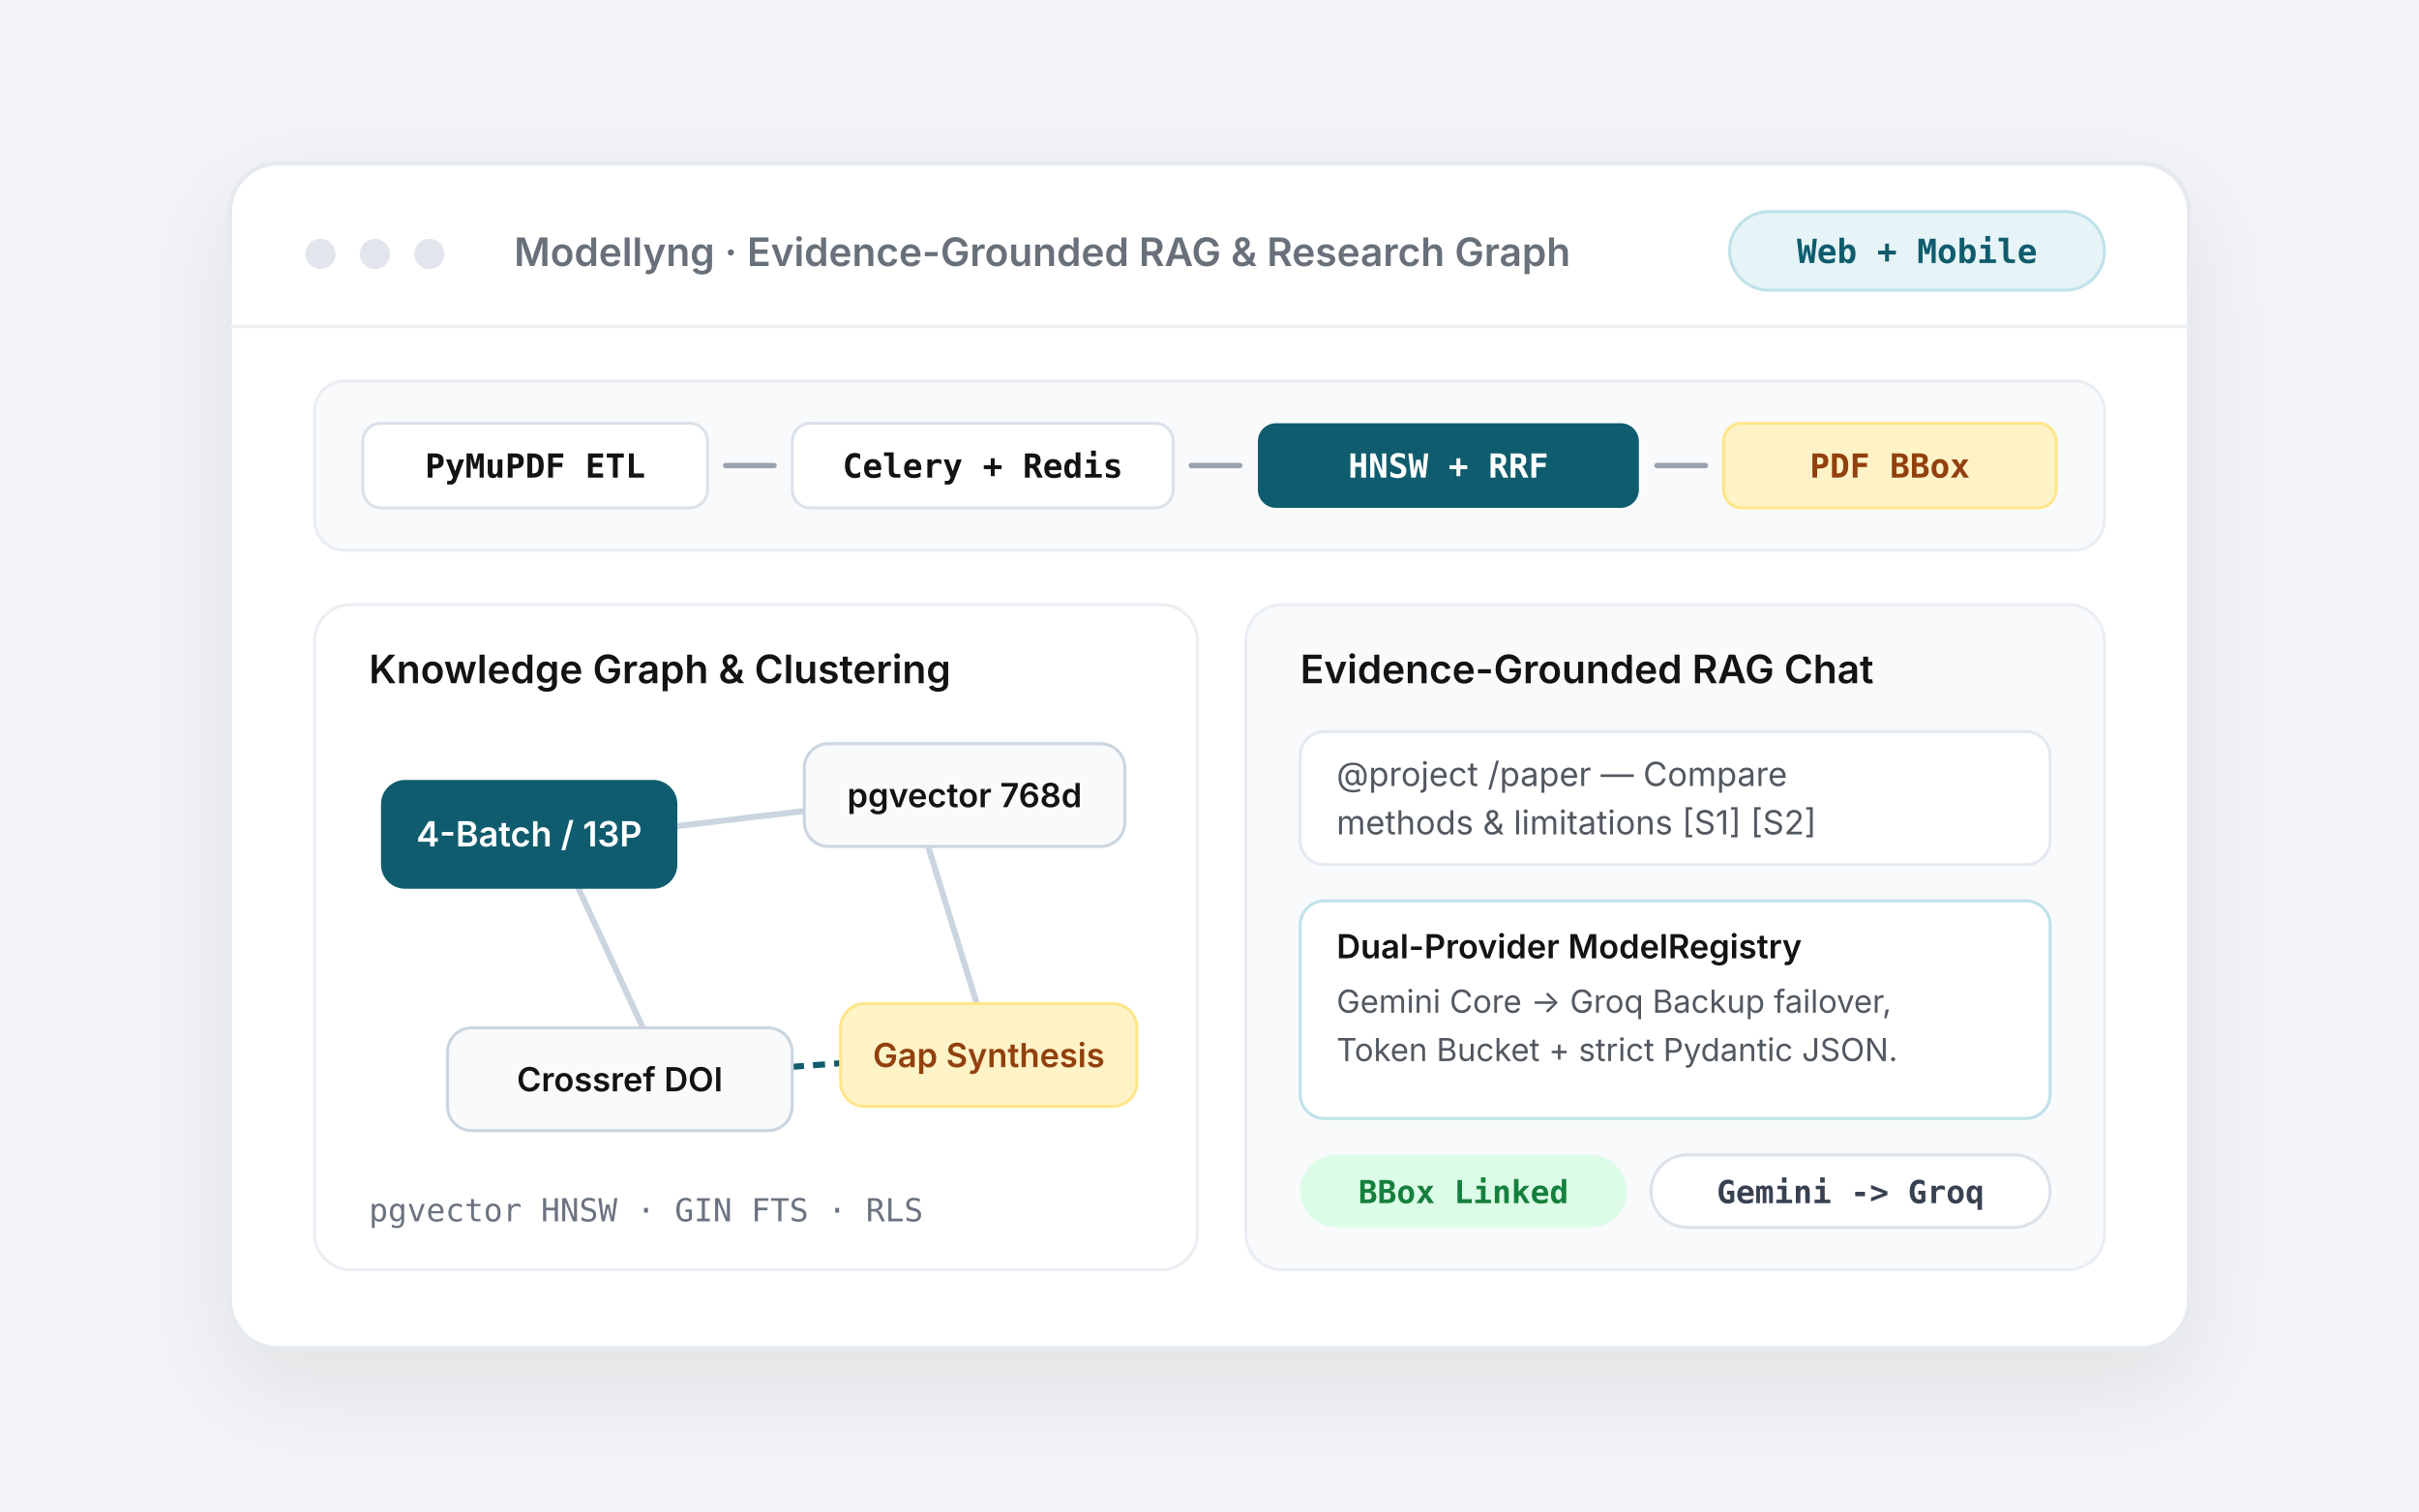
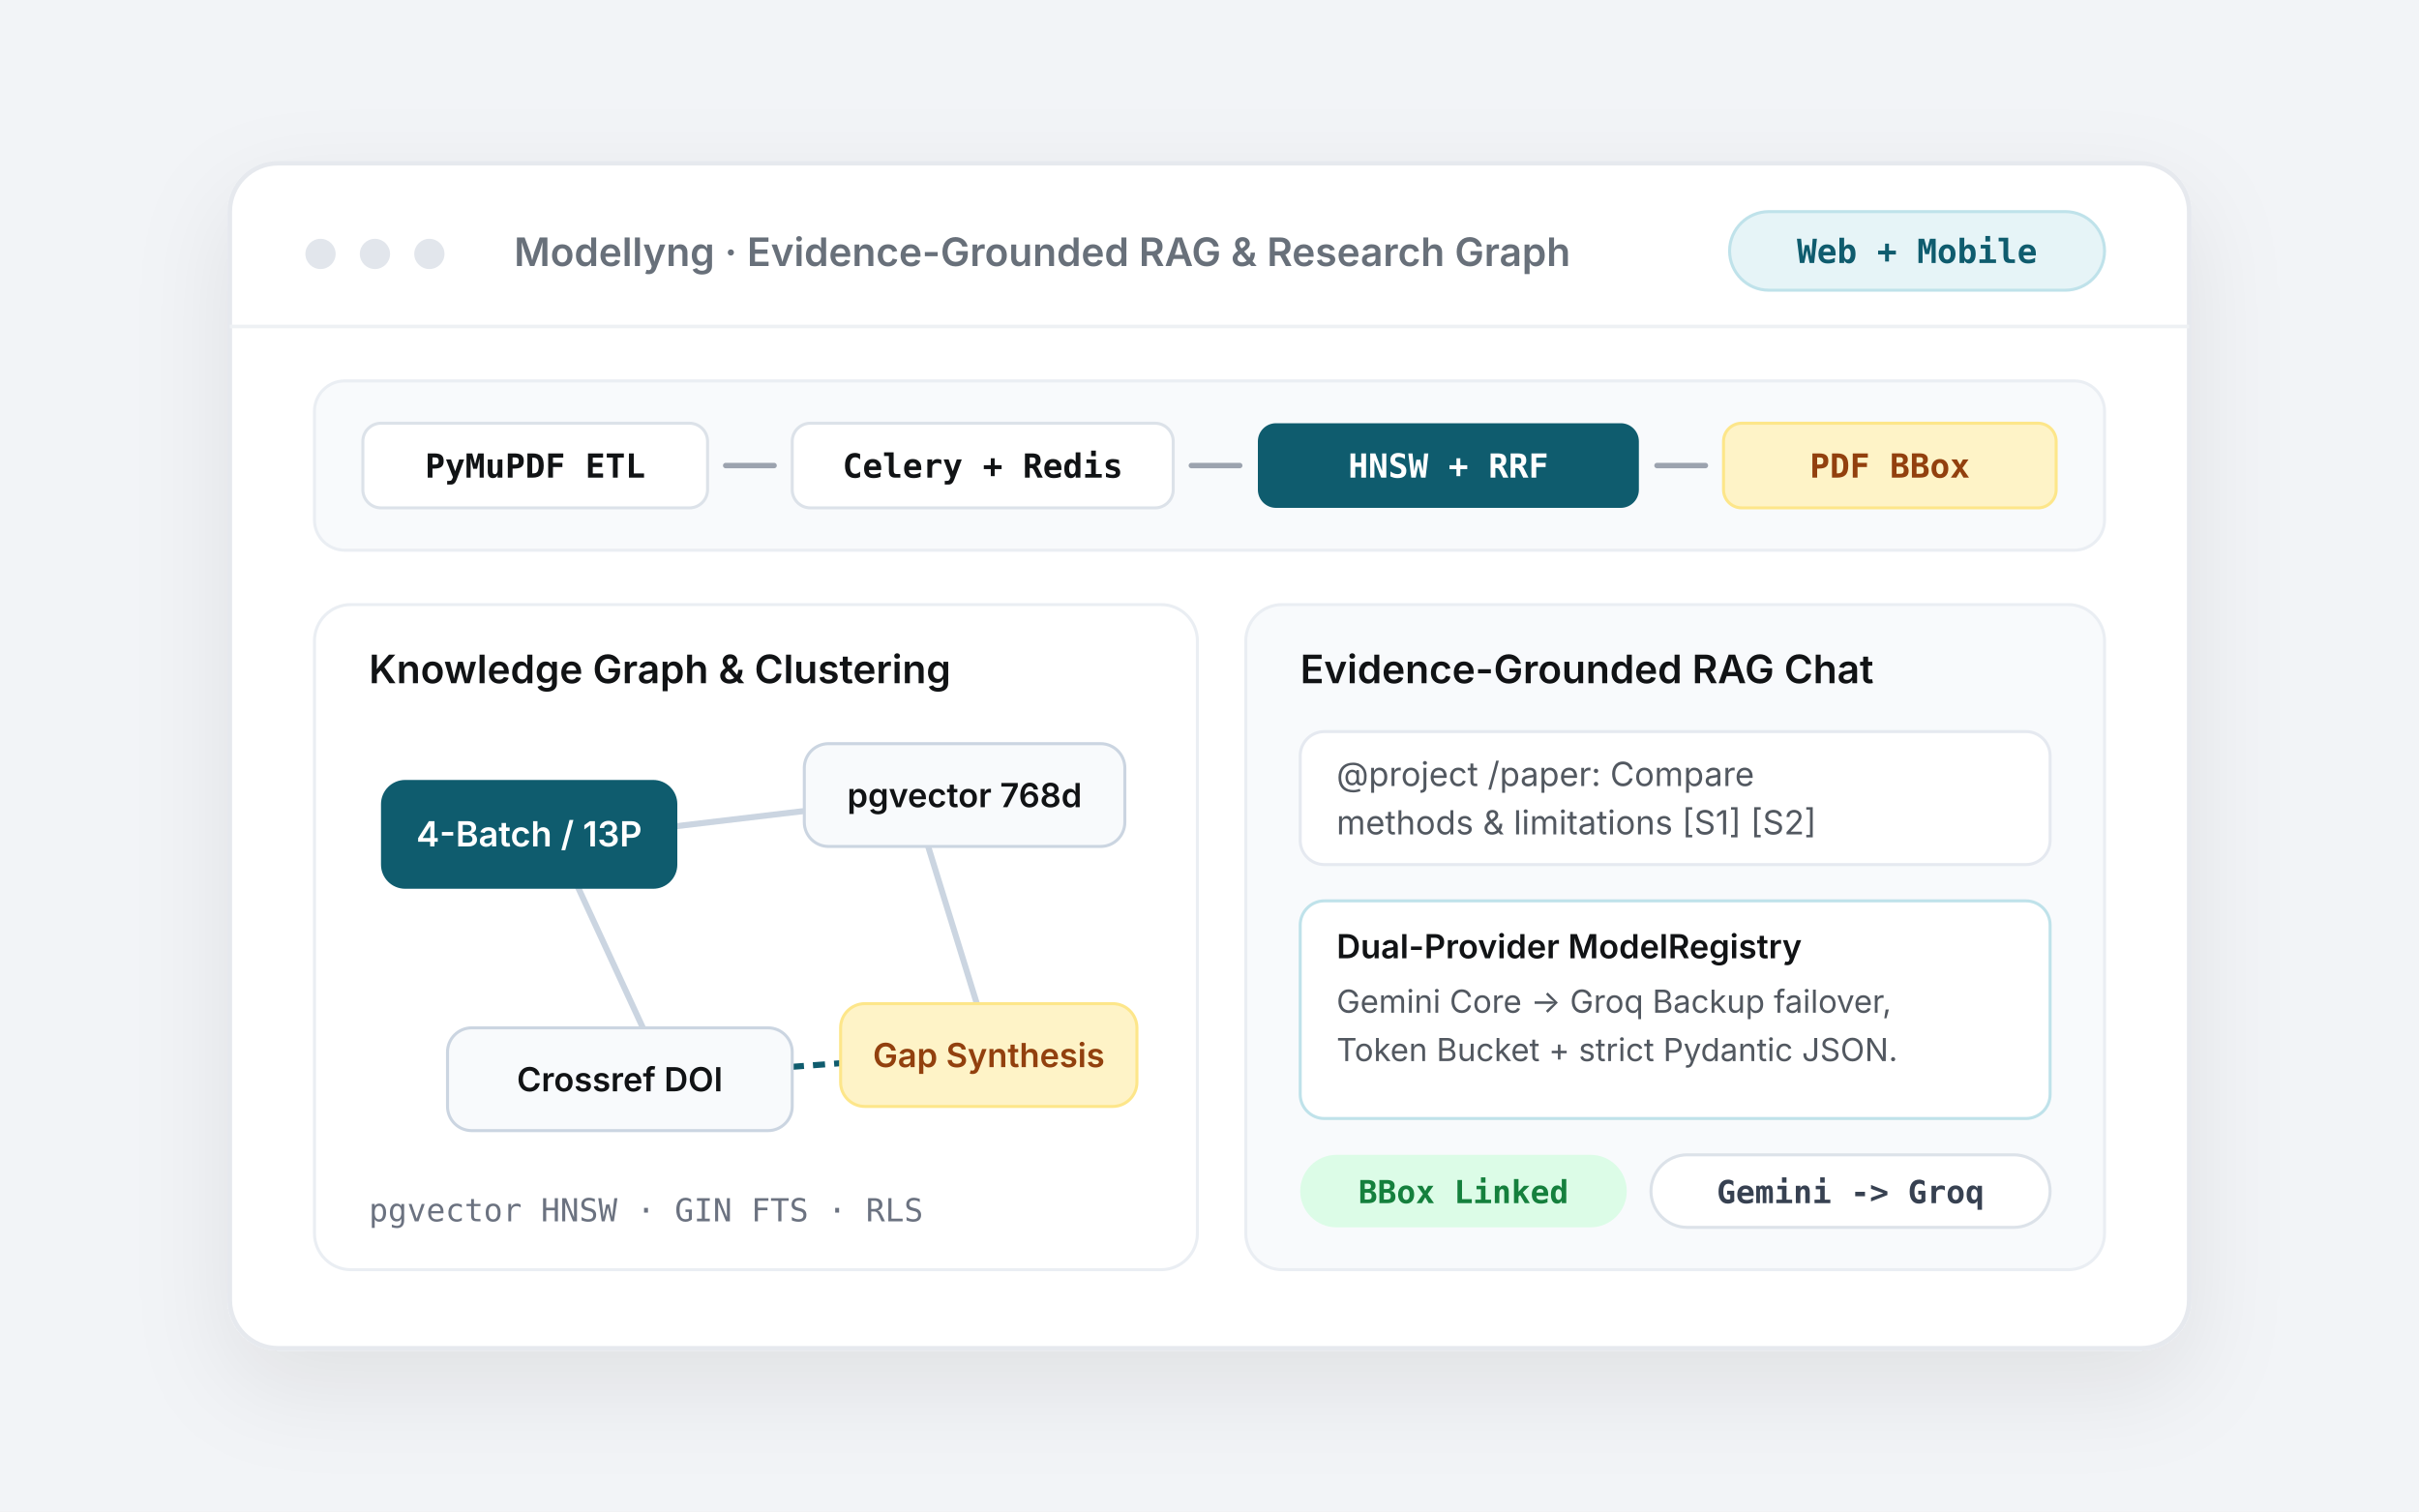
<svg xmlns="http://www.w3.org/2000/svg" viewBox="0 0 800 500" fill="none">
  <rect width="800" height="500" fill="#F2F4F7" />
  <defs>
    <filter id="cardShadowM" x="-10%" y="-10%" width="120%" height="130%">
      <feDropShadow dx="0" dy="12" stdDeviation="16" flood-color="#111315" flood-opacity="0.08" />
    </filter>
  </defs>
  <g filter="url(#cardShadowM)">
    <rect x="76" y="54" width="648" height="392" rx="16" fill="#FFFFFF" stroke="#E6E9EE" stroke-width="1.5" />
  </g>
  <circle cx="106" cy="84" r="5" fill="#E2E6EC" />
  <circle cx="124" cy="84" r="5" fill="#E2E6EC" />
  <circle cx="142" cy="84" r="5" fill="#E2E6EC" />
  <text x="170" y="88" fill="#68707A" font-family="Inter, system-ui, sans-serif" font-size="13" font-weight="600">Modellyng · Evidence-Grounded RAG &amp; Research Graph</text>
  <rect x="572" y="70" width="124" height="26" rx="13" fill="#E6F4F7" stroke="#BFE2EA" />
  <text x="634" y="87" text-anchor="middle" fill="#0F5C6E" font-family="JetBrains Mono, monospace" font-size="11" font-weight="600">Web + Mobile</text>
  <line x1="76" y1="108" x2="724" y2="108" stroke="#EEF1F4" stroke-width="1.2" />
  <rect x="104" y="126" width="592" height="56" rx="10" fill="#F8FAFC" stroke="#EAEEF3" />
  <rect x="120" y="140" width="114" height="28" rx="6" fill="#FFFFFF" stroke="#DCE2E9" />
  <text x="177" y="158" text-anchor="middle" fill="#111315" font-family="JetBrains Mono, monospace" font-size="11" font-weight="600">PyMuPDF ETL</text>
  <path d="M240 154 L256 154" stroke="#9CA3AF" stroke-width="1.8" stroke-linecap="round" />
  <rect x="262" y="140" width="126" height="28" rx="6" fill="#FFFFFF" stroke="#DCE2E9" />
  <text x="325" y="158" text-anchor="middle" fill="#111315" font-family="JetBrains Mono, monospace" font-size="11" font-weight="600">Celery + Redis</text>
  <path d="M394 154 L410 154" stroke="#9CA3AF" stroke-width="1.8" stroke-linecap="round" />
  <rect x="416" y="140" width="126" height="28" rx="6" fill="#0F5C6E" />
  <text x="479" y="158" text-anchor="middle" fill="#FFFFFF" font-family="JetBrains Mono, monospace" font-size="11" font-weight="600">HNSW + RRF</text>
  <path d="M548 154 L564 154" stroke="#9CA3AF" stroke-width="1.8" stroke-linecap="round" />
  <rect x="570" y="140" width="110" height="28" rx="6" fill="#FEF3C7" stroke="#FDE68A" />
  <text x="625" y="158" text-anchor="middle" fill="#92400E" font-family="JetBrains Mono, monospace" font-size="11" font-weight="600">PDF BBox</text>
  <rect x="104" y="200" width="292" height="220" rx="12" fill="#FFFFFF" stroke="#EAEEF3" />
  <text x="122" y="226" fill="#111315" font-family="Inter, system-ui, sans-serif" font-size="13" font-weight="600">Knowledge Graph &amp; Clustering</text>
  <line x1="184" y1="278" x2="302" y2="264" stroke="#CBD5E1" stroke-width="2" />
  <line x1="184" y1="278" x2="220" y2="356" stroke="#CBD5E1" stroke-width="2" />
  <line x1="302" y1="264" x2="328" y2="348" stroke="#CBD5E1" stroke-width="2" />
  <line x1="220" y1="356" x2="328" y2="348" stroke="#0F5C6E" stroke-width="2" stroke-dasharray="4 3" />
  <rect x="126" y="258" width="98" height="36" rx="8" fill="#0F5C6E" />
  <text x="175" y="280" text-anchor="middle" fill="#FFFFFF" font-family="Inter, system-ui, sans-serif" font-size="11.5" font-weight="600">4-Batch / 13P</text>
  <rect x="266" y="246" width="106" height="34" rx="8" fill="#F8FAFC" stroke="#CBD5E1" />
  <text x="319" y="267" text-anchor="middle" fill="#111315" font-family="Inter, system-ui, sans-serif" font-size="11" font-weight="600">pgvector 768d</text>
  <rect x="148" y="340" width="114" height="34" rx="8" fill="#F8FAFC" stroke="#CBD5E1" />
  <text x="205" y="361" text-anchor="middle" fill="#111315" font-family="Inter, system-ui, sans-serif" font-size="11" font-weight="600">Crossref DOI</text>
  <rect x="278" y="332" width="98" height="34" rx="8" fill="#FEF3C7" stroke="#FDE68A" />
  <text x="327" y="353" text-anchor="middle" fill="#92400E" font-family="Inter, system-ui, sans-serif" font-size="11" font-weight="600">Gap Synthesis</text>
  <text x="122" y="404" fill="#6B7280" font-family="JetBrains Mono, monospace" font-size="10.5">pgvector HNSW · GIN FTS · RLS</text>
  <rect x="412" y="200" width="284" height="220" rx="12" fill="#F8FAFC" stroke="#EAEEF3" />
  <text x="430" y="226" fill="#111315" font-family="Inter, system-ui, sans-serif" font-size="13" font-weight="600">Evidence-Grounded RAG Chat</text>
  <rect x="430" y="242" width="248" height="44" rx="8" fill="#FFFFFF" stroke="#E5E9F0" />
-   <text x="442" y="260" fill="#525860" font-family="Inter, system-ui, sans-serif" font-size="11">@project /paper — Compare</text>
+   <text x="442" y="260" fill="#525860" font-family="Inter, system-ui, sans-serif" font-size="11">@project /paper: Compare</text>
  <text x="442" y="276" fill="#525860" font-family="Inter, system-ui, sans-serif" font-size="11">methods &amp; limitations [S1] [S2]</text>
  <rect x="430" y="298" width="248" height="72" rx="8" fill="#FFFFFF" stroke="#BFE2EA" />
  <text x="442" y="317" fill="#111315" font-family="Inter, system-ui, sans-serif" font-size="11" font-weight="600">Dual-Provider ModelRegistry</text>
  <text x="442" y="335" fill="#525860" font-family="Inter, system-ui, sans-serif" font-size="10.5">Gemini Core -&gt; Groq Backup failover,</text>
  <text x="442" y="351" fill="#525860" font-family="Inter, system-ui, sans-serif" font-size="10.5">Token Bucket + strict Pydantic JSON.</text>
  <rect x="430" y="382" width="108" height="24" rx="12" fill="#DCFCE7" />
  <text x="484" y="398" text-anchor="middle" fill="#15803D" font-family="JetBrains Mono, monospace" font-size="10.5" font-weight="600">BBox Linked</text>
  <rect x="546" y="382" width="132" height="24" rx="12" fill="#FFFFFF" stroke="#DCE2E9" />
  <text x="612" y="398" text-anchor="middle" fill="#374151" font-family="JetBrains Mono, monospace" font-size="10.5" font-weight="600">Gemini -&gt; Groq</text>
</svg>
